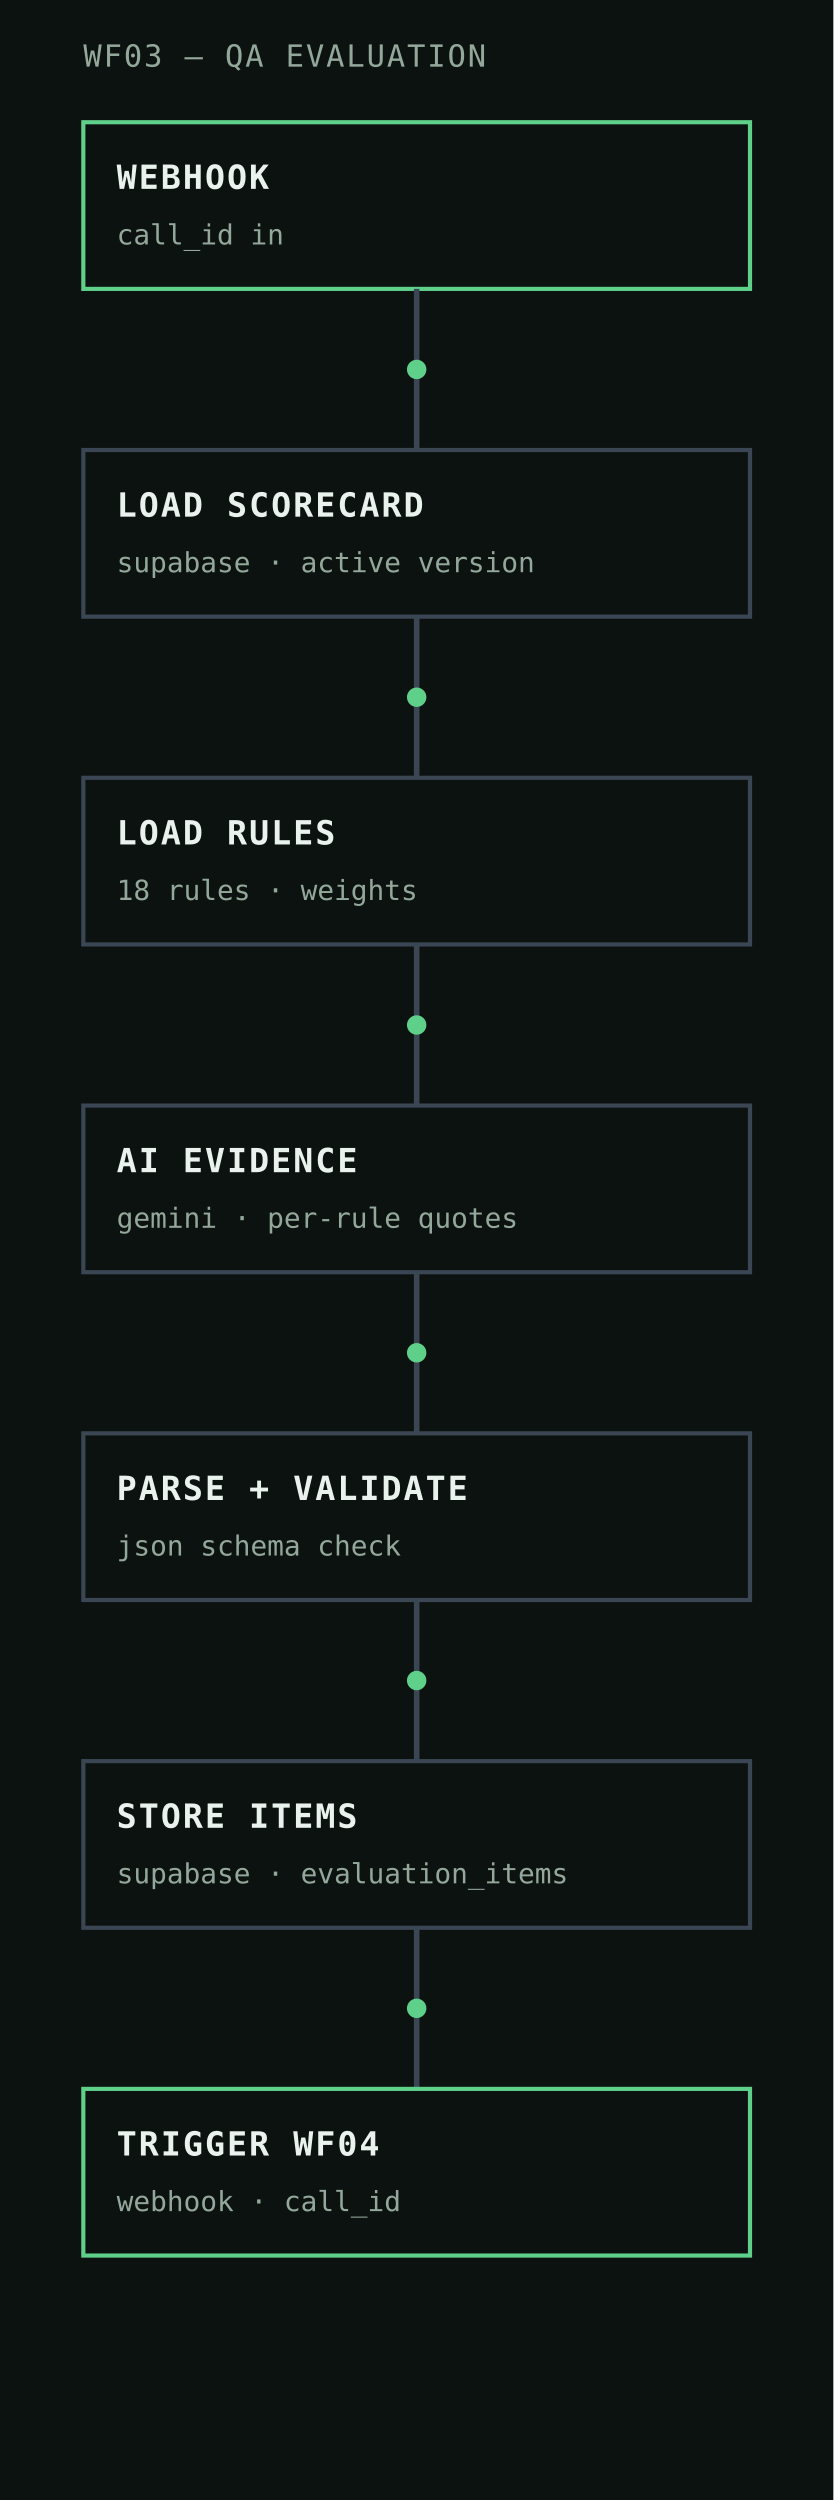
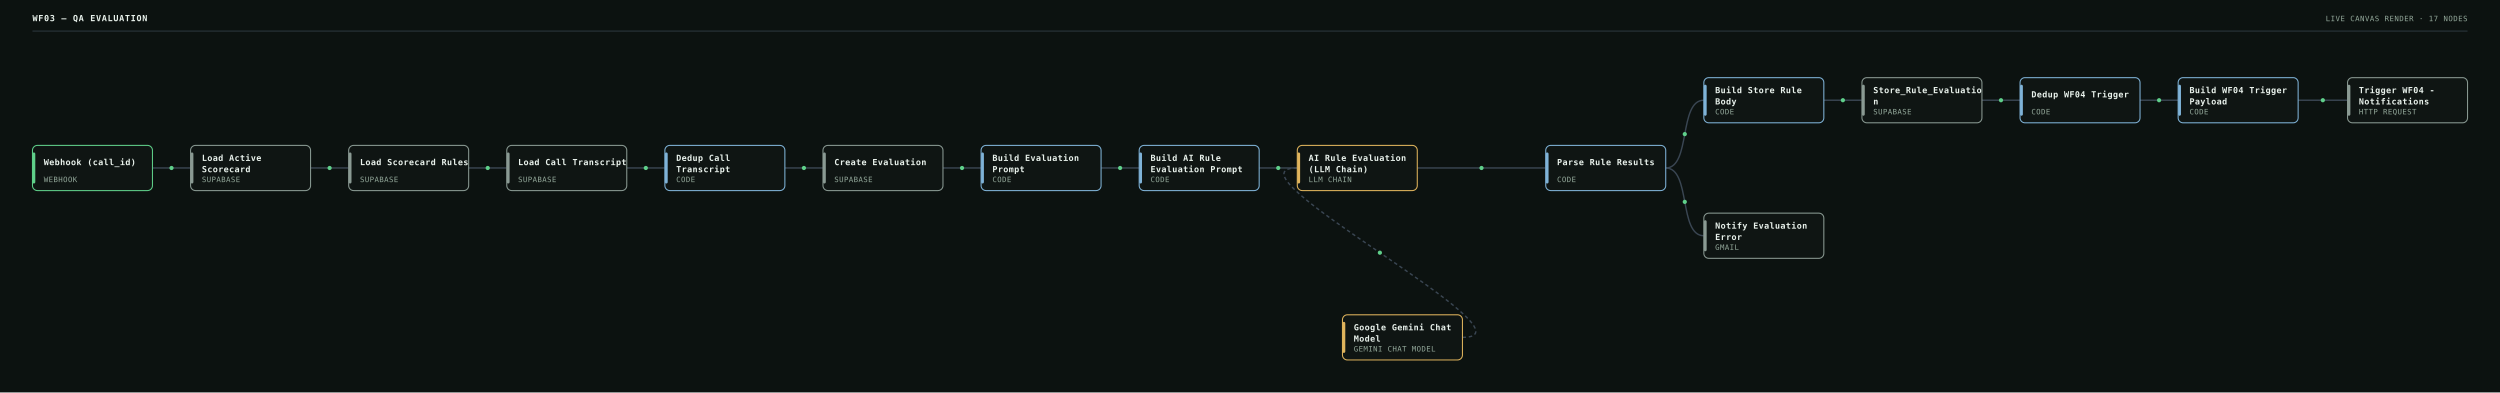
- <svg xmlns="http://www.w3.org/2000/svg" viewBox="0 0 300 900" role="img" aria-label="WF03 — QA Evaluation">
-   <rect width="300" height="900" fill="#0c1210" />
-   <style>
- text{font-family:ui-monospace,'SF Mono',Menlo,Consolas,monospace}
- .nl{font-size:12px;font-weight:700;fill:#e9f2ec;letter-spacing:.06em}
- .nd{font-size:10px;fill:#93a89a}
- .cap{font-size:11px;fill:#93a89a;letter-spacing:.06em}
- </style>
-   <text x="30" y="24" class="cap">WF03 — QA EVALUATION</text>
-   <rect x="30" y="44" width="240" height="60" fill="none" stroke="#5fd08a" stroke-width="1.5" />
-   <text x="42" y="68" class="nl">WEBHOOK</text>
-   <text x="42" y="88" class="nd">call_id in</text>
-   <line x1="150" y1="104" x2="150" y2="162" stroke="#3a4653" stroke-width="2" />
-   <circle cx="150" cy="133" r="3.5" fill="#5fd08a" />
-   <rect x="30" y="162" width="240" height="60" fill="none" stroke="#3a4653" stroke-width="1.5" />
-   <text x="42" y="186" class="nl">LOAD SCORECARD</text>
-   <text x="42" y="206" class="nd">supabase · active version</text>
-   <line x1="150" y1="222" x2="150" y2="280" stroke="#3a4653" stroke-width="2" />
-   <circle cx="150" cy="251" r="3.5" fill="#5fd08a" />
-   <rect x="30" y="280" width="240" height="60" fill="none" stroke="#3a4653" stroke-width="1.5" />
-   <text x="42" y="304" class="nl">LOAD RULES</text>
-   <text x="42" y="324" class="nd">18 rules · weights</text>
-   <line x1="150" y1="340" x2="150" y2="398" stroke="#3a4653" stroke-width="2" />
-   <circle cx="150" cy="369" r="3.5" fill="#5fd08a" />
-   <rect x="30" y="398" width="240" height="60" fill="none" stroke="#3a4653" stroke-width="1.5" />
-   <text x="42" y="422" class="nl">AI EVIDENCE</text>
-   <text x="42" y="442" class="nd">gemini · per-rule quotes</text>
-   <line x1="150" y1="458" x2="150" y2="516" stroke="#3a4653" stroke-width="2" />
-   <circle cx="150" cy="487" r="3.5" fill="#5fd08a" />
-   <rect x="30" y="516" width="240" height="60" fill="none" stroke="#3a4653" stroke-width="1.5" />
-   <text x="42" y="540" class="nl">PARSE + VALIDATE</text>
-   <text x="42" y="560" class="nd">json schema check</text>
-   <line x1="150" y1="576" x2="150" y2="634" stroke="#3a4653" stroke-width="2" />
-   <circle cx="150" cy="605" r="3.5" fill="#5fd08a" />
-   <rect x="30" y="634" width="240" height="60" fill="none" stroke="#3a4653" stroke-width="1.5" />
-   <text x="42" y="658" class="nl">STORE ITEMS</text>
-   <text x="42" y="678" class="nd">supabase · evaluation_items</text>
-   <line x1="150" y1="694" x2="150" y2="752" stroke="#3a4653" stroke-width="2" />
-   <circle cx="150" cy="723" r="3.5" fill="#5fd08a" />
-   <rect x="30" y="752" width="240" height="60" fill="none" stroke="#5fd08a" stroke-width="1.5" />
-   <text x="42" y="776" class="nl">TRIGGER WF04</text>
-   <text x="42" y="796" class="nd">webhook · call_id</text>
+ <svg xmlns="http://www.w3.org/2000/svg" viewBox="0 0 3542 556" width="100%" role="img" aria-label="WF03 — QA Evaluation — live n8n canvas render">
+   <rect width="3542" height="556" fill="#0c1210" />
+   <style>text{font-family:ui-monospace,'SF Mono',Menlo,Consolas,monospace}.t{font-size:12px;font-weight:700;fill:#e9f2ec;letter-spacing:.04em}.ty{font-size:10.5px;fill:#93a89a;letter-spacing:.05em}.cap{font-size:12px;font-weight:700;fill:#e9f2ec;letter-spacing:.08em}.sub{font-size:10.5px;fill:#93a89a;letter-spacing:.06em}</style>
+   <text x="46" y="30" class="cap">WF03 — QA EVALUATION</text>
+   <text x="3496" y="30" text-anchor="end" class="sub">LIVE CANVAS RENDER · 17 NODES</text>
+   <line x1="46" y1="44" x2="3496" y2="44" stroke="#3a4653" stroke-width="1" />
+   <path d="M216,238.0 C252.0,238.0 234.0,238.0 270,238.0" fill="none" stroke="#3a4653" stroke-width="2" />
+   <circle cx="243.0" cy="238.0" r="3" fill="#5fd08a" />
+   <path d="M440,238.0 C476.0,238.0 458.0,238.0 494,238.0" fill="none" stroke="#3a4653" stroke-width="2" />
+   <circle cx="467.0" cy="238.0" r="3" fill="#5fd08a" />
+   <path d="M664,238.0 C700.0,238.0 682.0,238.0 718,238.0" fill="none" stroke="#3a4653" stroke-width="2" />
+   <circle cx="691.0" cy="238.0" r="3" fill="#5fd08a" />
+   <path d="M1560,238.0 C1596.0,238.0 1578.0,238.0 1614,238.0" fill="none" stroke="#3a4653" stroke-width="2" />
+   <circle cx="1587.0" cy="238.0" r="3" fill="#5fd08a" />
+   <path d="M2360,238.0 C2396.0,238.0 2378.0,142.0 2414,142.0" fill="none" stroke="#3a4653" stroke-width="2" />
+   <circle cx="2387.0" cy="190.0" r="3" fill="#5fd08a" />
+   <path d="M2360,238.0 C2396.0,238.0 2378.0,334.0 2414,334.0" fill="none" stroke="#3a4653" stroke-width="2" />
+   <circle cx="2387.0" cy="286.0" r="3" fill="#5fd08a" />
+   <path d="M2072,478.0 C2189.0,478.0 1721.0,238.0 1838,238.0" fill="none" stroke="#3a4653" stroke-width="2" stroke-dasharray="5 4" />
+   <circle cx="1955.0" cy="358.0" r="3" fill="#5fd08a" />
+   <path d="M888,238.0 C924.0,238.0 906.0,238.0 942,238.0" fill="none" stroke="#3a4653" stroke-width="2" />
+   <circle cx="915.0" cy="238.0" r="3" fill="#5fd08a" />
+   <path d="M1112,238.0 C1148.0,238.0 1130.0,238.0 1166,238.0" fill="none" stroke="#3a4653" stroke-width="2" />
+   <circle cx="1139.0" cy="238.0" r="3" fill="#5fd08a" />
+   <path d="M3032,142.0 C3068.0,142.0 3050.0,142.0 3086,142.0" fill="none" stroke="#3a4653" stroke-width="2" />
+   <circle cx="3059.0" cy="142.0" r="3" fill="#5fd08a" />
+   <path d="M1784,238.0 C1820.0,238.0 1802.0,238.0 1838,238.0" fill="none" stroke="#3a4653" stroke-width="2" />
+   <circle cx="1811.0" cy="238.0" r="3" fill="#5fd08a" />
+   <path d="M3256,142.0 C3292.0,142.0 3290.0,142.0 3326,142.0" fill="none" stroke="#3a4653" stroke-width="2" />
+   <circle cx="3291.0" cy="142.0" r="3" fill="#5fd08a" />
+   <path d="M2584,142.0 C2620.0,142.0 2602.0,142.0 2638,142.0" fill="none" stroke="#3a4653" stroke-width="2" />
+   <circle cx="2611.0" cy="142.0" r="3" fill="#5fd08a" />
+   <path d="M2008,238.0 C2099.0,238.0 2099.0,238.0 2190,238.0" fill="none" stroke="#3a4653" stroke-width="2" />
+   <circle cx="2099.0" cy="238.0" r="3" fill="#5fd08a" />
+   <path d="M1336,238.0 C1372.0,238.0 1354.0,238.0 1390,238.0" fill="none" stroke="#3a4653" stroke-width="2" />
+   <circle cx="1363.0" cy="238.0" r="3" fill="#5fd08a" />
+   <path d="M2808,142.0 C2844.0,142.0 2826.0,142.0 2862,142.0" fill="none" stroke="#3a4653" stroke-width="2" />
+   <circle cx="2835.0" cy="142.0" r="3" fill="#5fd08a" />
+   <rect x="46" y="206" width="170" height="64" rx="7" fill="#0f1513" stroke="#5fd08a" stroke-width="1.5" opacity="0.98" />
+   <rect x="46" y="216" width="4" height="44" rx="2" fill="#5fd08a" />
+   <text x="62" y="234" class="t">Webhook (call_id)</text>
+   <text x="62" y="258" class="ty">WEBHOOK</text>
+   <rect x="270" y="206" width="170" height="64" rx="7" fill="#0f1513" stroke="#8a9a93" stroke-width="1.5" opacity="0.98" />
+   <rect x="270" y="216" width="4" height="44" rx="2" fill="#8a9a93" />
+   <text x="286" y="228" class="t">Load Active</text>
+   <text x="286" y="244" class="t">Scorecard</text>
+   <text x="286" y="258" class="ty">SUPABASE</text>
+   <rect x="494" y="206" width="170" height="64" rx="7" fill="#0f1513" stroke="#8a9a93" stroke-width="1.5" opacity="0.98" />
+   <rect x="494" y="216" width="4" height="44" rx="2" fill="#8a9a93" />
+   <text x="510" y="234" class="t">Load Scorecard Rules</text>
+   <text x="510" y="258" class="ty">SUPABASE</text>
+   <rect x="1390" y="206" width="170" height="64" rx="7" fill="#0f1513" stroke="#7fb3d8" stroke-width="1.5" opacity="0.98" />
+   <rect x="1390" y="216" width="4" height="44" rx="2" fill="#7fb3d8" />
+   <text x="1406" y="228" class="t">Build Evaluation</text>
+   <text x="1406" y="244" class="t">Prompt</text>
+   <text x="1406" y="258" class="ty">CODE</text>
+   <rect x="2190" y="206" width="170" height="64" rx="7" fill="#0f1513" stroke="#7fb3d8" stroke-width="1.5" opacity="0.98" />
+   <rect x="2190" y="216" width="4" height="44" rx="2" fill="#7fb3d8" />
+   <text x="2206" y="234" class="t">Parse Rule Results</text>
+   <text x="2206" y="258" class="ty">CODE</text>
+   <rect x="2414" y="302" width="170" height="64" rx="7" fill="#0f1513" stroke="#8a9a93" stroke-width="1.5" opacity="0.98" />
+   <rect x="2414" y="312" width="4" height="44" rx="2" fill="#8a9a93" />
+   <text x="2430" y="324" class="t">Notify Evaluation</text>
+   <text x="2430" y="340" class="t">Error</text>
+   <text x="2430" y="354" class="ty">GMAIL</text>
+   <rect x="1902" y="446" width="170" height="64" rx="7" fill="#0f1513" stroke="#e0b45c" stroke-width="1.5" opacity="0.98" />
+   <rect x="1902" y="456" width="4" height="44" rx="2" fill="#e0b45c" />
+   <text x="1918" y="468" class="t">Google Gemini Chat</text>
+   <text x="1918" y="484" class="t">Model</text>
+   <text x="1918" y="498" class="ty">GEMINI CHAT MODEL</text>
+   <rect x="718" y="206" width="170" height="64" rx="7" fill="#0f1513" stroke="#8a9a93" stroke-width="1.5" opacity="0.98" />
+   <rect x="718" y="216" width="4" height="44" rx="2" fill="#8a9a93" />
+   <text x="734" y="234" class="t">Load Call Transcript</text>
+   <text x="734" y="258" class="ty">SUPABASE</text>
+   <rect x="942" y="206" width="170" height="64" rx="7" fill="#0f1513" stroke="#7fb3d8" stroke-width="1.5" opacity="0.98" />
+   <rect x="942" y="216" width="4" height="44" rx="2" fill="#7fb3d8" />
+   <text x="958" y="228" class="t">Dedup Call</text>
+   <text x="958" y="244" class="t">Transcript</text>
+   <text x="958" y="258" class="ty">CODE</text>
+   <rect x="3326" y="110" width="170" height="64" rx="7" fill="#0f1513" stroke="#8a9a93" stroke-width="1.5" opacity="0.98" />
+   <rect x="3326" y="120" width="4" height="44" rx="2" fill="#8a9a93" />
+   <text x="3342" y="132" class="t">Trigger WF04 -</text>
+   <text x="3342" y="148" class="t">Notifications</text>
+   <text x="3342" y="162" class="ty">HTTP REQUEST</text>
+   <rect x="2862" y="110" width="170" height="64" rx="7" fill="#0f1513" stroke="#7fb3d8" stroke-width="1.5" opacity="0.98" />
+   <rect x="2862" y="120" width="4" height="44" rx="2" fill="#7fb3d8" />
+   <text x="2878" y="138" class="t">Dedup WF04 Trigger</text>
+   <text x="2878" y="162" class="ty">CODE</text>
+   <rect x="1614" y="206" width="170" height="64" rx="7" fill="#0f1513" stroke="#7fb3d8" stroke-width="1.5" opacity="0.98" />
+   <rect x="1614" y="216" width="4" height="44" rx="2" fill="#7fb3d8" />
+   <text x="1630" y="228" class="t">Build AI Rule</text>
+   <text x="1630" y="244" class="t">Evaluation Prompt</text>
+   <text x="1630" y="258" class="ty">CODE</text>
+   <rect x="3086" y="110" width="170" height="64" rx="7" fill="#0f1513" stroke="#7fb3d8" stroke-width="1.5" opacity="0.98" />
+   <rect x="3086" y="120" width="4" height="44" rx="2" fill="#7fb3d8" />
+   <text x="3102" y="132" class="t">Build WF04 Trigger</text>
+   <text x="3102" y="148" class="t">Payload</text>
+   <text x="3102" y="162" class="ty">CODE</text>
+   <rect x="2414" y="110" width="170" height="64" rx="7" fill="#0f1513" stroke="#7fb3d8" stroke-width="1.5" opacity="0.98" />
+   <rect x="2414" y="120" width="4" height="44" rx="2" fill="#7fb3d8" />
+   <text x="2430" y="132" class="t">Build Store Rule</text>
+   <text x="2430" y="148" class="t">Body</text>
+   <text x="2430" y="162" class="ty">CODE</text>
+   <rect x="1838" y="206" width="170" height="64" rx="7" fill="#0f1513" stroke="#e0b45c" stroke-width="1.5" opacity="0.98" />
+   <rect x="1838" y="216" width="4" height="44" rx="2" fill="#e0b45c" />
+   <text x="1854" y="228" class="t">AI Rule Evaluation</text>
+   <text x="1854" y="244" class="t">(LLM Chain)</text>
+   <text x="1854" y="258" class="ty">LLM CHAIN</text>
+   <rect x="1166" y="206" width="170" height="64" rx="7" fill="#0f1513" stroke="#8a9a93" stroke-width="1.5" opacity="0.98" />
+   <rect x="1166" y="216" width="4" height="44" rx="2" fill="#8a9a93" />
+   <text x="1182" y="234" class="t">Create Evaluation</text>
+   <text x="1182" y="258" class="ty">SUPABASE</text>
+   <rect x="2638" y="110" width="170" height="64" rx="7" fill="#0f1513" stroke="#8a9a93" stroke-width="1.5" opacity="0.98" />
+   <rect x="2638" y="120" width="4" height="44" rx="2" fill="#8a9a93" />
+   <text x="2654" y="132" class="t">Store_Rule_Evaluatio</text>
+   <text x="2654" y="148" class="t">n</text>
+   <text x="2654" y="162" class="ty">SUPABASE</text>
</svg>
